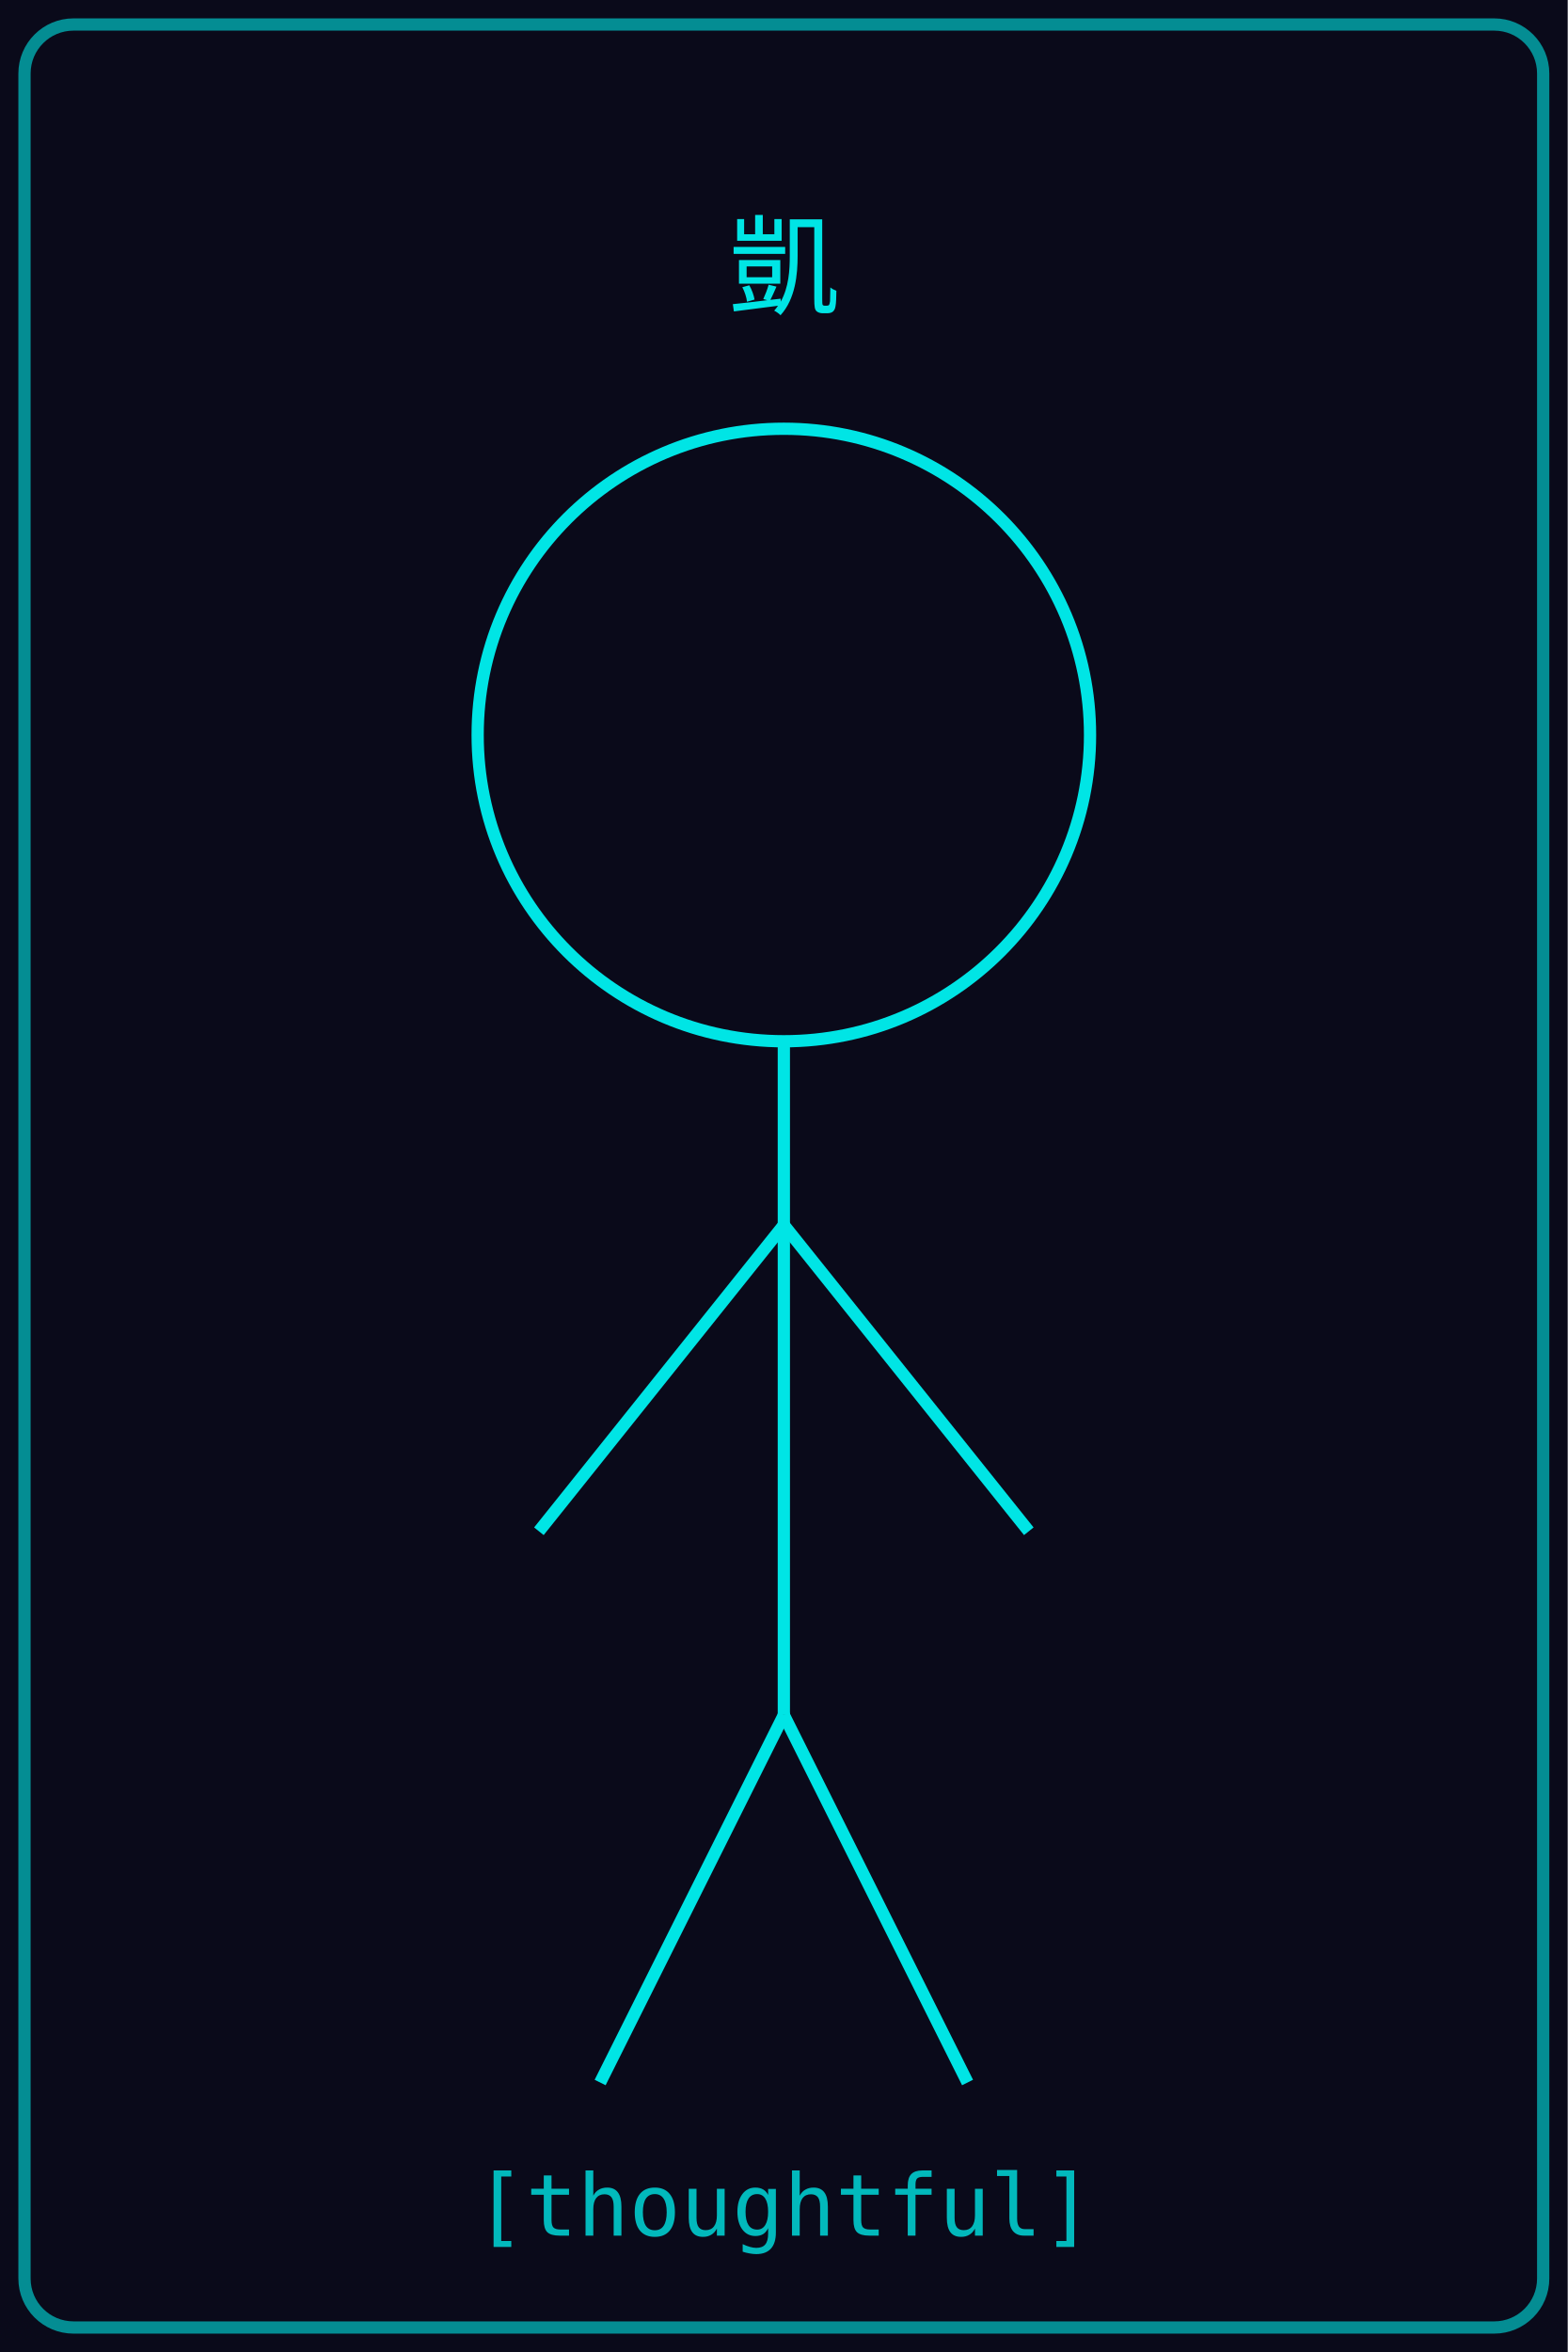
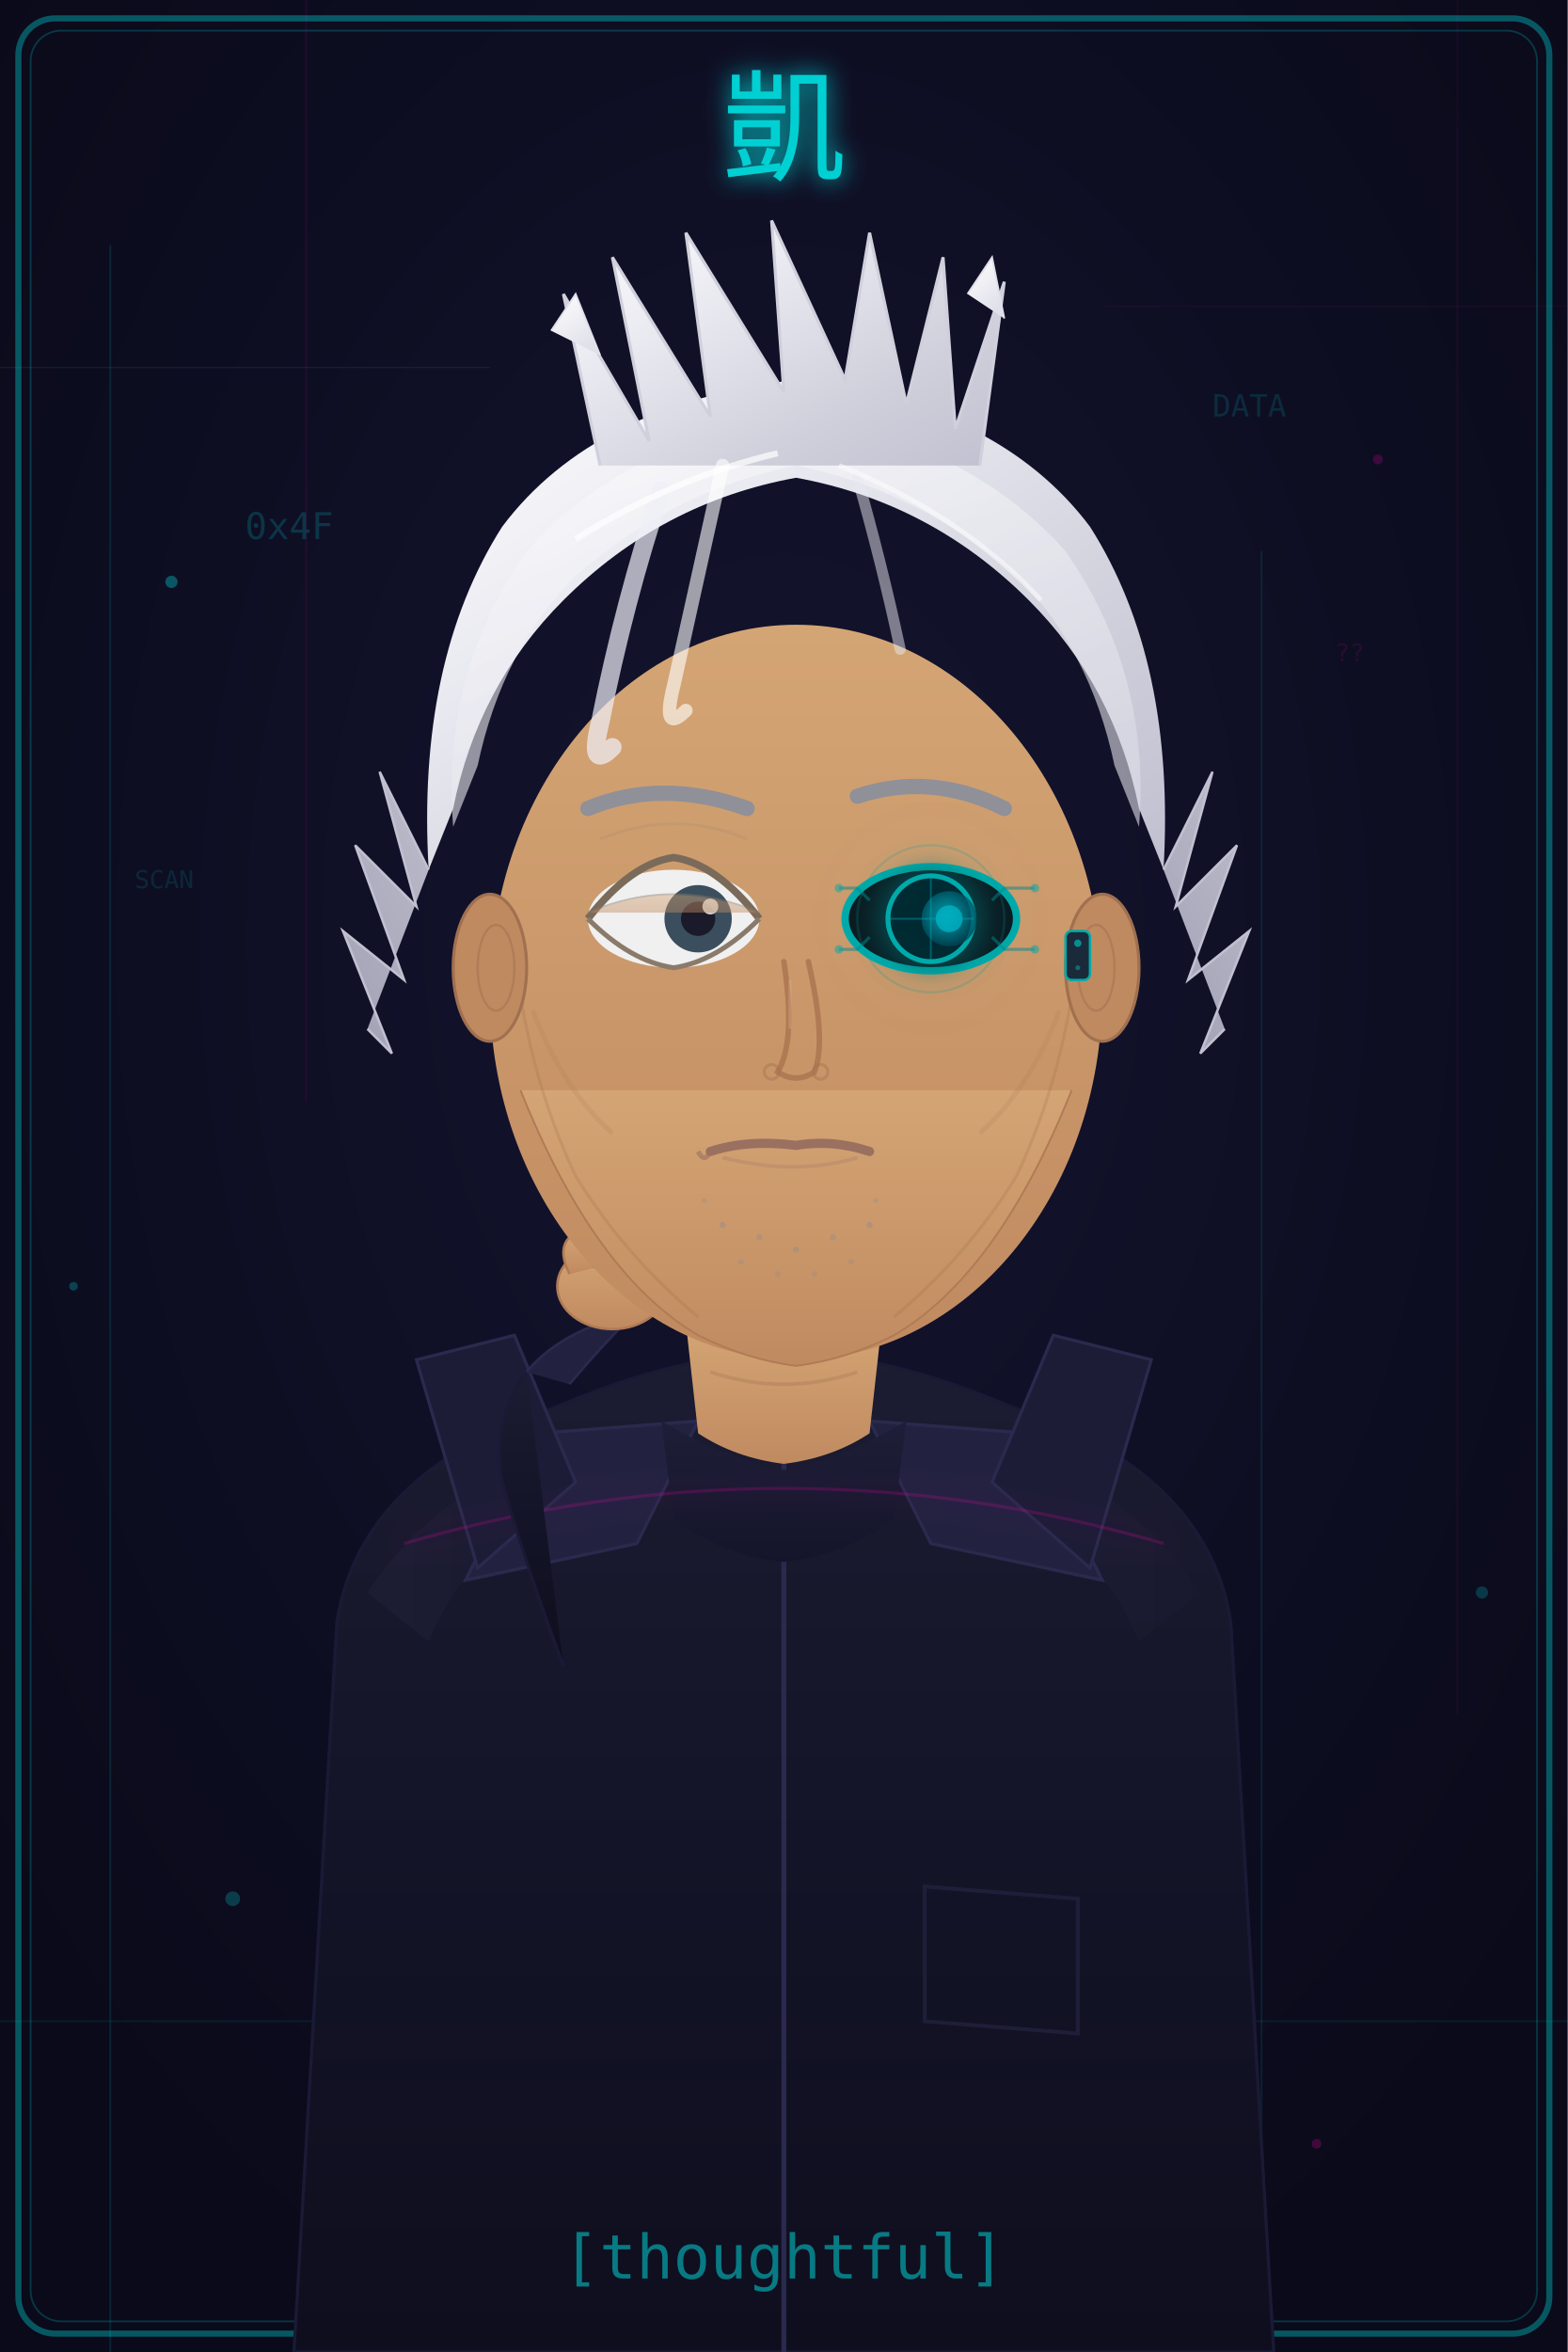
<svg xmlns="http://www.w3.org/2000/svg" width="256" height="384" viewBox="0 0 256 384">
-   <rect width="256" height="384" fill="#0a0a1a" />
-   <rect x="4" y="4" width="248" height="376" rx="8" fill="none" stroke="#00e5e5" stroke-width="2" opacity="0.6" />
-   <circle cx="128" cy="120" r="50" fill="none" stroke="#00e5e5" stroke-width="2" />
-   <line x1="128" y1="170" x2="128" y2="280" stroke="#00e5e5" stroke-width="2" />
-   <line x1="128" y1="200" x2="88" y2="250" stroke="#00e5e5" stroke-width="2" />
-   <line x1="128" y1="200" x2="168" y2="250" stroke="#00e5e5" stroke-width="2" />
-   <line x1="128" y1="280" x2="98" y2="340" stroke="#00e5e5" stroke-width="2" />
-   <line x1="128" y1="280" x2="158" y2="340" stroke="#00e5e5" stroke-width="2" />
-   <text x="128" y="50" font-family="monospace" font-size="18" fill="#00e5e5" text-anchor="middle">凱</text>
-   <text x="128" y="365" font-family="monospace" font-size="14" fill="#00e5e5" text-anchor="middle" opacity="0.8">[thoughtful]</text>
+   <defs>
+     <radialGradient id="bgGrad" cx="50%" cy="40%" r="65%">
+       <stop offset="0%" stop-color="#141430" />
+       <stop offset="100%" stop-color="#0a0a1a" />
+     </radialGradient>
+     <linearGradient id="skinGrad" x1="0" y1="0" x2="0" y2="1">
+       <stop offset="0%" stop-color="#d4a574" />
+       <stop offset="100%" stop-color="#c08a60" />
+     </linearGradient>
+     <linearGradient id="hairGrad" x1="0" y1="0" x2="1" y2="1">
+       <stop offset="0%" stop-color="#ffffff" />
+       <stop offset="35%" stop-color="#e8e8f0" />
+       <stop offset="70%" stop-color="#d0d0dc" />
+       <stop offset="100%" stop-color="#c0c0d0" />
+     </linearGradient>
+     <linearGradient id="hairHighlight" x1="0" y1="0" x2="0.5" y2="1">
+       <stop offset="0%" stop-color="#ffffff" />
+       <stop offset="100%" stop-color="#e0e0ea" />
+     </linearGradient>
+     <linearGradient id="hairShadow" x1="0.5" y1="0" x2="0" y2="1">
+       <stop offset="0%" stop-color="#b8b8c8" />
+       <stop offset="100%" stop-color="#a0a0b4" />
+     </linearGradient>
+     <linearGradient id="coatGrad" x1="0" y1="0" x2="0" y2="1">
+       <stop offset="0%" stop-color="#1c1c32" />
+       <stop offset="50%" stop-color="#141428" />
+       <stop offset="100%" stop-color="#0e0e1e" />
+     </linearGradient>
+     <linearGradient id="coatLight" x1="0" y1="0" x2="1" y2="0">
+       <stop offset="0%" stop-color="#24243e" />
+       <stop offset="100%" stop-color="#1a1a30" />
+     </linearGradient>
+     <linearGradient id="shirtGrad" x1="0" y1="0" x2="0" y2="1">
+       <stop offset="0%" stop-color="#1e1e38" />
+       <stop offset="100%" stop-color="#14142a" />
+     </linearGradient>
+     <radialGradient id="cyberIrisDim" cx="45%" cy="45%" r="55%">
+       <stop offset="0%" stop-color="#00bbcc" />
+       <stop offset="50%" stop-color="#008899" />
+       <stop offset="100%" stop-color="#004455" />
+     </radialGradient>
+     <filter id="glowCyanDim" x="-60%" y="-60%" width="220%" height="220%">
+       <feGaussianBlur stdDeviation="2.5" result="blur" />
+       <feMerge>
+         <feMergeNode in="blur" />
+         <feMergeNode in="SourceGraphic" />
+       </feMerge>
+     </filter>
+     <filter id="glowCyanSoft" x="-100%" y="-100%" width="300%" height="300%">
+       <feGaussianBlur stdDeviation="5" result="blur" />
+       <feMerge>
+         <feMergeNode in="blur" />
+         <feMergeNode in="SourceGraphic" />
+       </feMerge>
+     </filter>
+     <filter id="neonGlow" x="-50%" y="-50%" width="200%" height="200%">
+       <feGaussianBlur stdDeviation="2" result="blur" />
+       <feMerge>
+         <feMergeNode in="blur" />
+         <feMergeNode in="SourceGraphic" />
+       </feMerge>
+     </filter>
+   </defs>
+   <rect width="256" height="384" fill="url(#bgGrad)" />
+   <line x1="18" y1="40" x2="18" y2="384" stroke="#00e5e5" stroke-width="0.3" opacity="0.12" />
+   <line x1="50" y1="0" x2="50" y2="180" stroke="#ff00aa" stroke-width="0.3" opacity="0.08" />
+   <line x1="206" y1="90" x2="206" y2="384" stroke="#00e5e5" stroke-width="0.3" opacity="0.1" />
+   <line x1="238" y1="0" x2="238" y2="280" stroke="#ff00aa" stroke-width="0.3" opacity="0.06" />
+   <line x1="0" y1="330" x2="256" y2="330" stroke="#00e5e5" stroke-width="0.3" opacity="0.08" />
+   <line x1="0" y1="60" x2="80" y2="60" stroke="#00e5e5" stroke-width="0.2" opacity="0.1" />
+   <line x1="180" y1="50" x2="256" y2="50" stroke="#ff00aa" stroke-width="0.2" opacity="0.07" />
+   <text x="40" y="88" font-family="monospace" font-size="6" fill="#00e5e5" opacity="0.18">0x4F</text>
+   <text x="198" y="68" font-family="monospace" font-size="5" fill="#00e5e5" opacity="0.14">DATA</text>
+   <text x="218" y="108" font-family="monospace" font-size="4" fill="#ff00aa" opacity="0.1">??</text>
+   <text x="22" y="145" font-family="monospace" font-size="4" fill="#00e5e5" opacity="0.12">SCAN</text>
+   <rect x="3" y="3" width="250" height="378" rx="6" fill="none" stroke="#00e5e5" stroke-width="1" opacity="0.35" />
+   <rect x="5" y="5" width="246" height="374" rx="5" fill="none" stroke="#00e5e5" stroke-width="0.3" opacity="0.2" />
+   <text x="128" y="28" font-family="monospace" font-size="20" fill="#00e5e5" text-anchor="middle" filter="url(#neonGlow)" opacity="0.9">凱</text>
+   <path d="M55,265 Q58,245 80,234 L95,228 Q110,222 128,220 Q146,222 161,228 L176,234 Q198,245 201,265 L208,384 L48,384 Z" fill="url(#coatGrad)" stroke="#1a1a36" stroke-width="0.5" />
+   <path d="M60,260 Q68,248 82,240 L90,245 Q75,255 70,268 Z" fill="url(#coatLight)" opacity="0.4" />
+   <path d="M196,260 Q188,248 174,240 L166,245 Q181,255 186,268 Z" fill="url(#coatLight)" opacity="0.4" />
+   <path d="M88,234 L76,258 L104,252 L114,232 Z" fill="#222240" stroke="#2a2a4e" stroke-width="0.5" />
+   <path d="M168,234 L180,258 L152,252 L142,232 Z" fill="#222240" stroke="#2a2a4e" stroke-width="0.5" />
+   <path d="M78,256 L68,222 L84,218 L94,242 Z" fill="#1c1c36" stroke="#2a2a4e" stroke-width="0.5" />
+   <path d="M178,256 L188,222 L172,218 L162,242 Z" fill="#1c1c36" stroke="#2a2a4e" stroke-width="0.5" />
+   <line x1="128" y1="234" x2="128" y2="384" stroke="#2a2a4e" stroke-width="0.8" />
+   <path d="M108,232 Q118,238 128,240 Q138,238 148,232 L146,248 Q138,254 128,255 Q118,254 110,248 Z" fill="url(#shirtGrad)" />
+   <line x1="72" y1="272" x2="72" y2="384" stroke="#00e5e5" stroke-width="0.7" opacity="0.25" filter="url(#neonGlow)" />
+   <line x1="184" y1="272" x2="184" y2="384" stroke="#00e5e5" stroke-width="0.7" opacity="0.25" filter="url(#neonGlow)" />
+   <path d="M66,252 Q128,234 190,252" fill="none" stroke="#ff00aa" stroke-width="0.5" opacity="0.2" filter="url(#neonGlow)" />
+   <path d="M176,310 L151,308 L151,330 L176,332 Z" fill="none" stroke="#2a2a4e" stroke-width="0.6" opacity="0.5" />
+   <path d="M92,272 Q86,256 82,242 Q80,232 86,224" fill="url(#coatGrad)" stroke="#1a1a36" stroke-width="0.5" />
+   <path d="M86,224 Q90,219 98,216 L104,214 Q98,220 93,226" fill="#222240" stroke="#2a2a4e" stroke-width="0.4" />
+   <ellipse cx="100" cy="210" rx="9" ry="7" fill="url(#skinGrad)" stroke="#b07a55" stroke-width="0.4" />
+   <path d="M93,208 Q91,204 93,202 Q95,200 97,202 L97,207" fill="url(#skinGrad)" stroke="#b07a55" stroke-width="0.4" />
+   <path d="M97,207 Q95,202 97,200 Q99,198 101,200 L101,206" fill="url(#skinGrad)" stroke="#b07a55" stroke-width="0.4" />
+   <path d="M101,206 Q99,202 101,200 Q103,198 105,200 L105,206" fill="url(#skinGrad)" stroke="#b07a55" stroke-width="0.4" />
+   <path d="M105,212 Q107,208 109,206 Q110,205 109,208" fill="url(#skinGrad)" stroke="#b07a55" stroke-width="0.4" />
+   <circle cx="95" cy="203" r="0.5" fill="#dab892" opacity="0.4" />
+   <circle cx="99" cy="201" r="0.5" fill="#dab892" opacity="0.4" />
+   <circle cx="103" cy="201" r="0.5" fill="#dab892" opacity="0.4" />
+   <path d="M112,216 Q120,220 128,221 Q136,220 144,216 L142,234 Q136,238 128,239 Q120,238 114,234 Z" fill="url(#skinGrad)" />
+   <path d="M116,224 Q128,228 140,224" fill="none" stroke="#a07050" stroke-width="0.6" opacity="0.3" />
+   <ellipse cx="130" cy="162" rx="50" ry="60" fill="url(#skinGrad)" />
+   <path d="M85,178 Q97,208 114,218 Q122,222 130,223 Q138,222 146,218 Q163,208 175,178" fill="url(#skinGrad)" stroke="#b07a55" stroke-width="0.3" />
+   <path d="M87,165 Q92,178 100,185" fill="none" stroke="#b07a55" stroke-width="0.8" opacity="0.2" />
+   <path d="M173,165 Q168,178 160,185" fill="none" stroke="#b07a55" stroke-width="0.8" opacity="0.2" />
+   <path d="M84,155 Q86,175 94,192 Q102,205 114,215" fill="none" stroke="#a06e48" stroke-width="0.5" opacity="0.25" />
+   <path d="M176,155 Q174,175 166,192 Q158,205 146,215" fill="none" stroke="#a06e48" stroke-width="0.5" opacity="0.25" />
+   <ellipse cx="80" cy="158" rx="6" ry="12" fill="#c08a60" stroke="#a07050" stroke-width="0.5" />
+   <ellipse cx="81" cy="158" rx="3" ry="7" fill="none" stroke="#a07050" stroke-width="0.4" opacity="0.5" />
+   <ellipse cx="180" cy="158" rx="6" ry="12" fill="#c08a60" stroke="#a07050" stroke-width="0.5" />
+   <ellipse cx="179" cy="158" rx="3" ry="7" fill="none" stroke="#a07050" stroke-width="0.4" opacity="0.5" />
+   <rect x="174" y="152" width="4" height="8" rx="1" fill="#1a2a3a" stroke="#00aaaa" stroke-width="0.4" />
+   <circle cx="176" cy="154" r="0.6" fill="#00cccc" opacity="0.6" />
+   <circle cx="176" cy="158" r="0.4" fill="#00cccc" opacity="0.4" />
+   <path d="M70,142 Q68,108 82,86 Q97,66 130,62 Q163,66 178,86 Q192,108 190,142 L186,132 Q182,112 168,98 Q152,82 130,78 Q108,82 92,98 Q78,112 74,132 Z" fill="url(#hairGrad)" />
+   <path d="M74,135 Q72,110 86,90 Q102,72 130,68 Q158,72 174,90 Q188,110 186,135 L182,125 Q178,106 166,94 Q150,80 130,76 Q110,80 94,94 Q82,106 78,125 Z" fill="url(#hairHighlight)" opacity="0.6" />
+   <path d="M98,76 L92,48 L106,72 L100,42 L116,68 L112,38 L128,64 L126,36 L138,62 L142,38 L148,66 L154,42 L156,70 L164,46 L160,76" fill="url(#hairGrad)" stroke="#d0d0dc" stroke-width="0.5" />
+   <path d="M90,54 L94,48 L98,58" fill="url(#hairHighlight)" stroke="#e0e0ea" stroke-width="0.3" />
+   <path d="M158,48 L162,42 L164,52" fill="url(#hairHighlight)" stroke="#e0e0ea" stroke-width="0.3" />
+   <path d="M70,142 L62,126 L68,148 L58,138 L66,160 L56,152 L64,172 L60,168" fill="url(#hairShadow)" stroke="#c0c0d0" stroke-width="0.4" />
+   <path d="M190,142 L198,126 L192,148 L202,138 L194,160 L204,152 L196,172 L200,168" fill="url(#hairShadow)" stroke="#c0c0d0" stroke-width="0.4" />
+   <path d="M108,80 Q102,98 98,118 Q96,126 100,122" fill="none" stroke="#f0f0f8" stroke-width="3" opacity="0.7" stroke-linecap="round" />
+   <path d="M118,76 Q114,94 110,112 Q108,120 112,116" fill="none" stroke="#ffffff" stroke-width="2.2" opacity="0.6" stroke-linecap="round" />
+   <path d="M140,78 Q144,92 147,106" fill="none" stroke="#e8e8f0" stroke-width="1.8" opacity="0.5" stroke-linecap="round" />
+   <path d="M94,88 Q110,78 127,74" fill="none" stroke="#ffffff" stroke-width="1" opacity="0.7" />
+   <path d="M137,76 Q157,84 170,98" fill="none" stroke="#ffffff" stroke-width="0.8" opacity="0.5" />
+   <path d="M96,132 Q108,127 122,132" fill="none" stroke="#909098" stroke-width="2.5" stroke-linecap="round" />
+   <path d="M140,130 Q152,126 164,132" fill="none" stroke="#909098" stroke-width="2.5" stroke-linecap="round" />
+   <ellipse cx="110" cy="150" rx="14" ry="8" fill="#f0f0f0" />
+   <path d="M96,150 Q103,141 110,140 Q117,141 124,150" fill="none" stroke="#7a6a5a" stroke-width="1.2" />
+   <path d="M96,150 Q103,157 110,158 Q117,157 124,150" fill="none" stroke="#8a7a6a" stroke-width="0.8" />
+   <circle cx="114" cy="150" r="5.5" fill="#3a4e5e" />
+   <circle cx="114" cy="150" r="2.8" fill="#1a1a2a" />
+   <circle cx="116" cy="148" r="1.3" fill="#ffffff" opacity="0.8" />
+   <path d="M96,149 Q110,143 124,149" fill="url(#skinGrad)" stroke="#8a7a6a" stroke-width="0.3" opacity="0.45" />
+   <path d="M98,137 Q110,132 122,137" fill="none" stroke="#b09070" stroke-width="0.5" opacity="0.35" />
+   <ellipse cx="152" cy="150" rx="14" ry="8.5" fill="#0a1a20" stroke="#00aaaa" stroke-width="1.2" />
+   <circle cx="152" cy="150" r="7" fill="#002a33" stroke="#00aaaa" stroke-width="0.8" filter="url(#glowCyanDim)" />
+   <circle cx="155" cy="150" r="4.5" fill="url(#cyberIrisDim)" opacity="0.75" />
+   <circle cx="155" cy="150" r="2.2" fill="#00bbcc" opacity="0.7" />
+   <line x1="145" y1="150" x2="159" y2="150" stroke="#00aabb" stroke-width="0.3" opacity="0.4" />
+   <line x1="152" y1="143" x2="152" y2="157" stroke="#00aabb" stroke-width="0.3" opacity="0.4" />
+   <path d="M137,145 L140,145 L142,147" fill="none" stroke="#008888" stroke-width="0.5" opacity="0.5" />
+   <path d="M137,155 L140,155 L142,153" fill="none" stroke="#008888" stroke-width="0.5" opacity="0.5" />
+   <path d="M162,147 L164,145 L169,145" fill="none" stroke="#008888" stroke-width="0.5" opacity="0.5" />
+   <path d="M162,153 L164,155 L169,155" fill="none" stroke="#008888" stroke-width="0.5" opacity="0.5" />
+   <circle cx="137" cy="145" r="0.7" fill="#00aaaa" opacity="0.5" />
+   <circle cx="137" cy="155" r="0.7" fill="#00aaaa" opacity="0.5" />
+   <circle cx="169" cy="145" r="0.7" fill="#00aaaa" opacity="0.5" />
+   <circle cx="169" cy="155" r="0.7" fill="#00aaaa" opacity="0.5" />
+   <circle cx="152" cy="150" r="12" fill="none" stroke="#009999" stroke-width="0.4" opacity="0.2" filter="url(#glowCyanSoft)" />
+   <path d="M128,157 Q130,170 127,175 Q130,177 133,175 Q135,170 132,157" fill="none" stroke="#b07a55" stroke-width="0.9" stroke-linecap="round" />
+   <path d="M129,160 L129,168" fill="none" stroke="#dab892" stroke-width="0.5" opacity="0.3" />
+   <circle cx="126" cy="175" r="1.2" fill="none" stroke="#a07050" stroke-width="0.5" opacity="0.4" />
+   <circle cx="134" cy="175" r="1.2" fill="none" stroke="#a07050" stroke-width="0.5" opacity="0.4" />
+   <path d="M116,188 Q122,186 130,187 Q136,186 142,188" fill="none" stroke="#9a7060" stroke-width="1.5" stroke-linecap="round" />
+   <path d="M116,188 Q115,190 114,188" fill="none" stroke="#9a7060" stroke-width="0.8" opacity="0.6" />
+   <path d="M118,189 Q130,192 140,189" fill="none" stroke="#a87a6a" stroke-width="0.6" opacity="0.35" />
+   <circle cx="118" cy="200" r="0.5" fill="#8a8a92" opacity="0.4" />
+   <circle cx="124" cy="202" r="0.5" fill="#8a8a92" opacity="0.35" />
+   <circle cx="130" cy="204" r="0.5" fill="#8a8a92" opacity="0.4" />
+   <circle cx="136" cy="202" r="0.5" fill="#8a8a92" opacity="0.35" />
+   <circle cx="142" cy="200" r="0.5" fill="#8a8a92" opacity="0.4" />
+   <circle cx="121" cy="206" r="0.45" fill="#8a8a92" opacity="0.3" />
+   <circle cx="127" cy="208" r="0.45" fill="#8a8a92" opacity="0.3" />
+   <circle cx="133" cy="208" r="0.45" fill="#8a8a92" opacity="0.3" />
+   <circle cx="139" cy="206" r="0.45" fill="#8a8a92" opacity="0.3" />
+   <circle cx="115" cy="196" r="0.4" fill="#8a8a92" opacity="0.3" />
+   <circle cx="143" cy="196" r="0.4" fill="#8a8a92" opacity="0.3" />
+   <circle cx="28" cy="95" r="1" fill="#00ffff" opacity="0.3" />
+   <circle cx="225" cy="75" r="0.8" fill="#ff00aa" opacity="0.2" />
+   <circle cx="38" cy="310" r="1.2" fill="#00ffff" opacity="0.2" />
+   <circle cx="215" cy="350" r="0.8" fill="#ff00aa" opacity="0.22" />
+   <circle cx="12" cy="210" r="0.7" fill="#00ffff" opacity="0.22" />
+   <circle cx="242" cy="260" r="1" fill="#00ffff" opacity="0.18" />
+   <text x="128" y="372" font-family="monospace" font-size="10" fill="#00e5e5" text-anchor="middle" opacity="0.5">[thoughtful]</text>
</svg>
